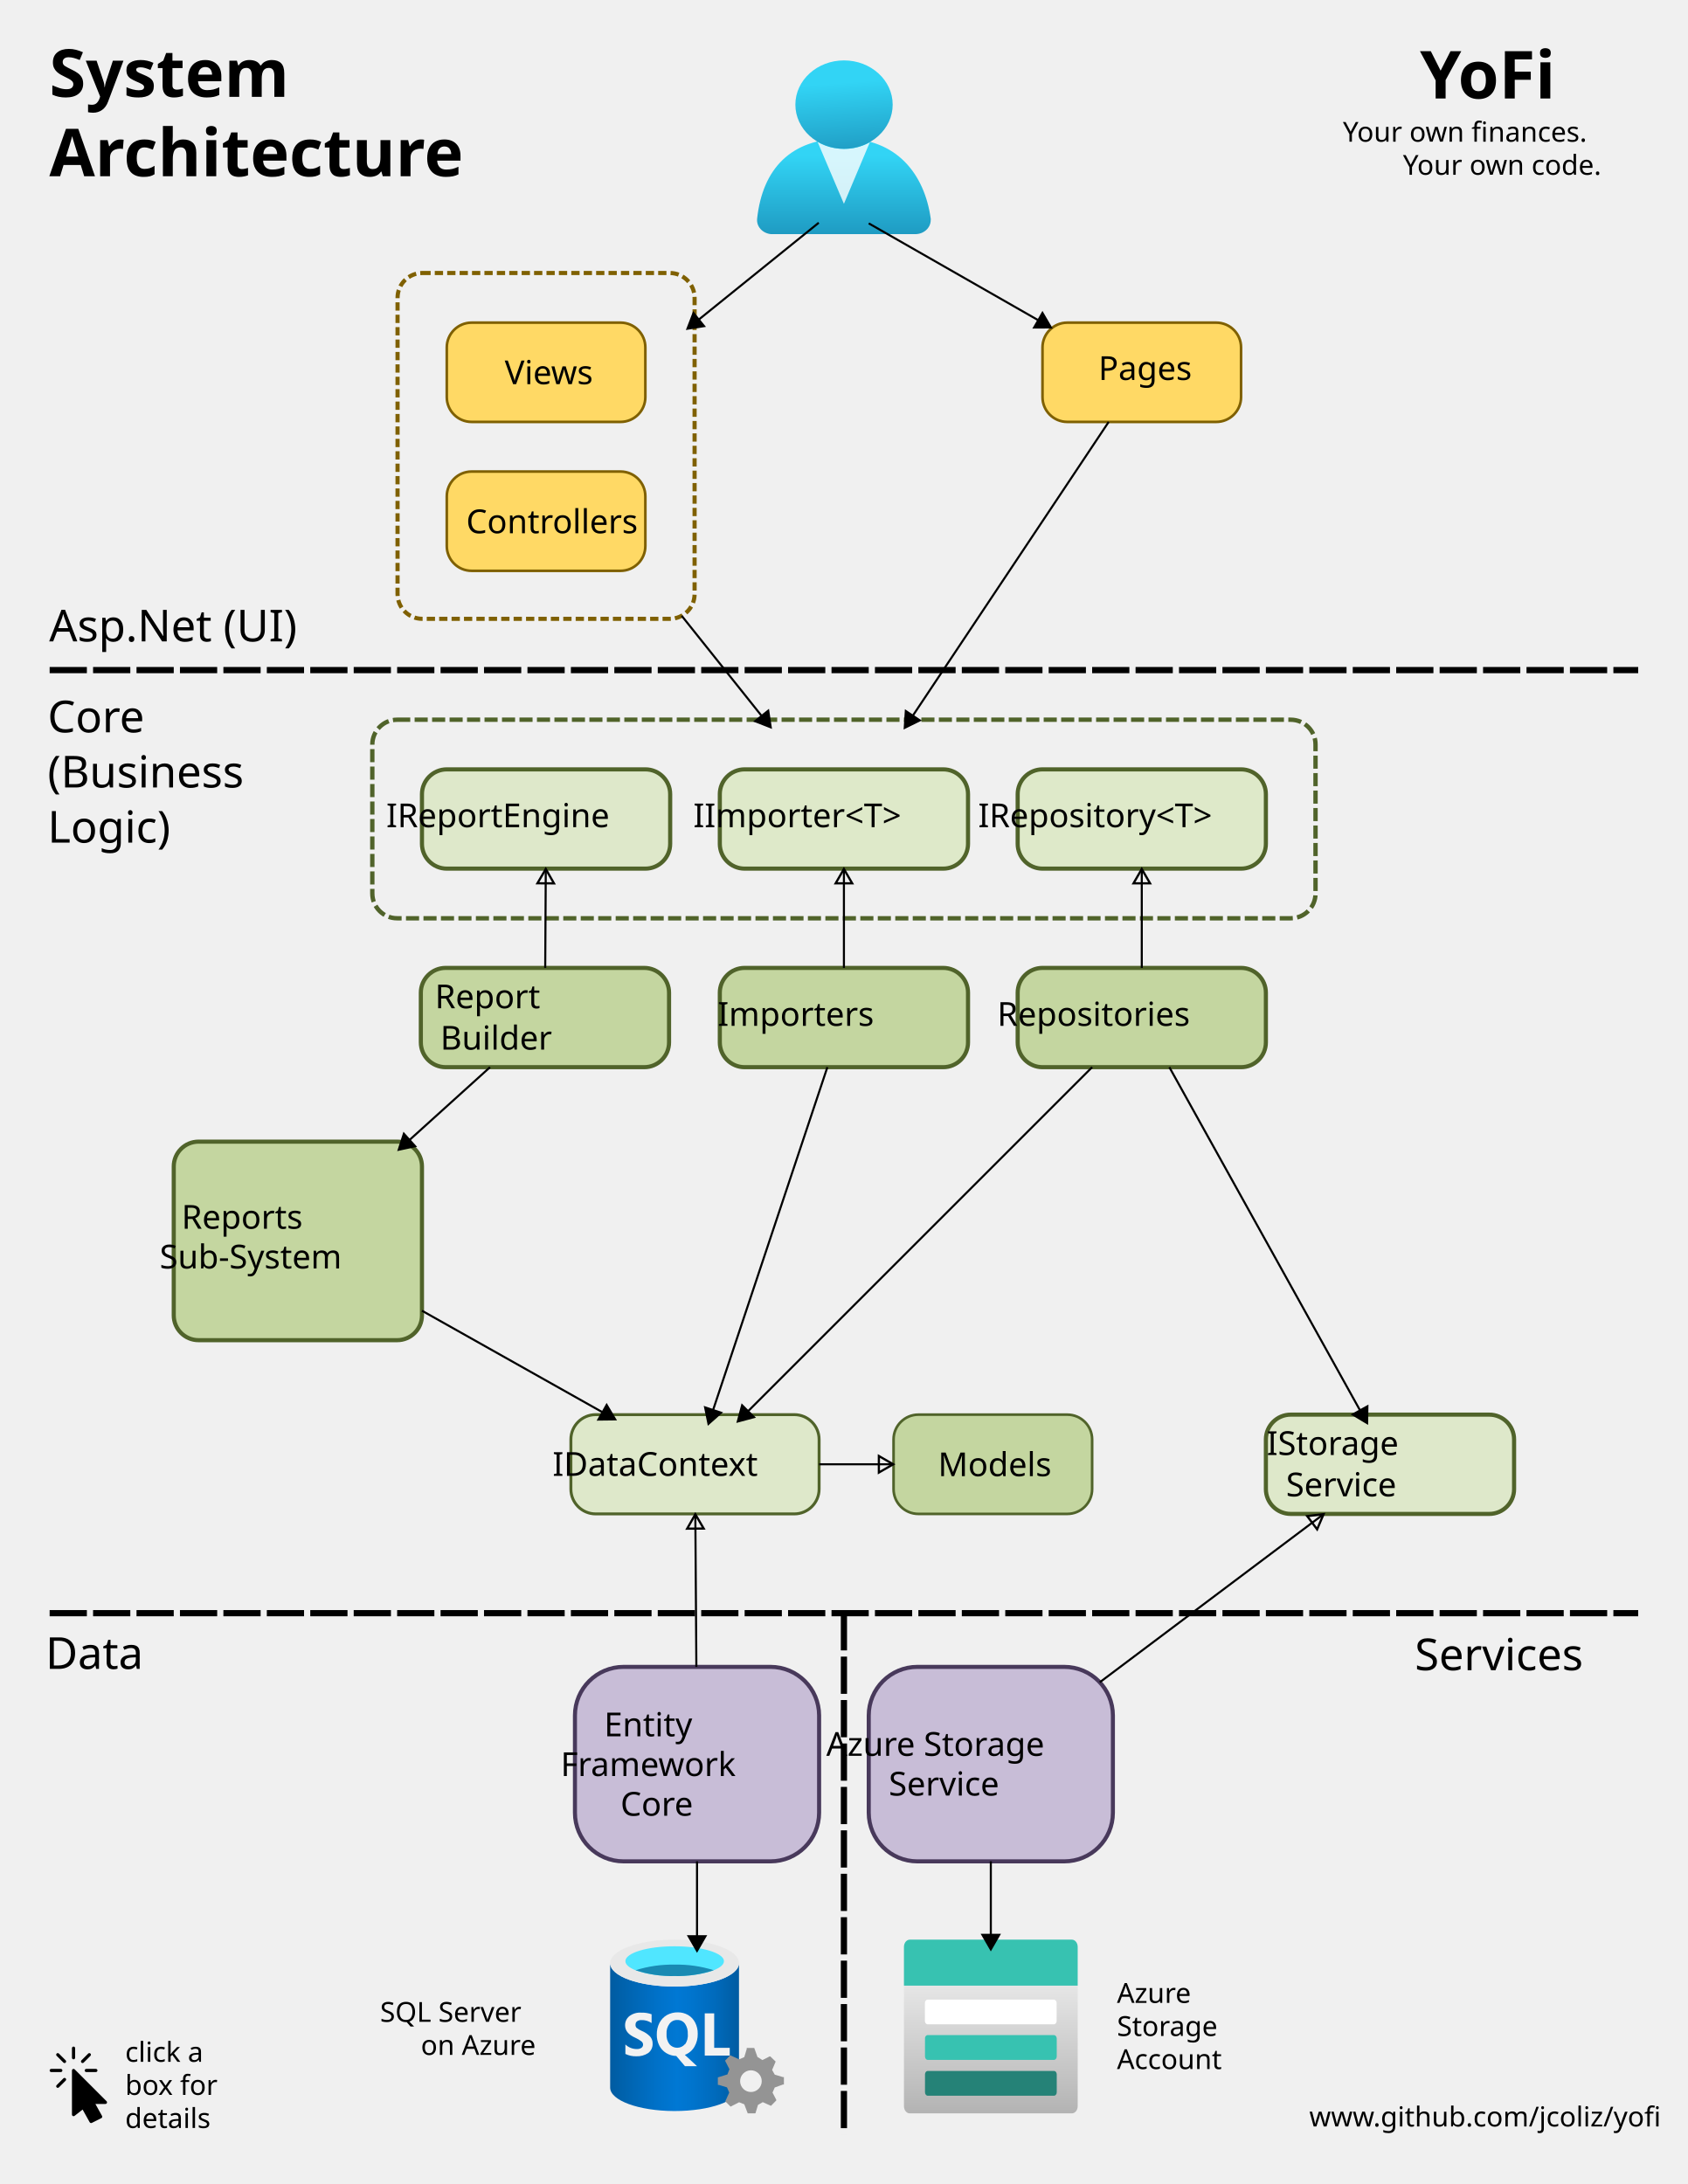
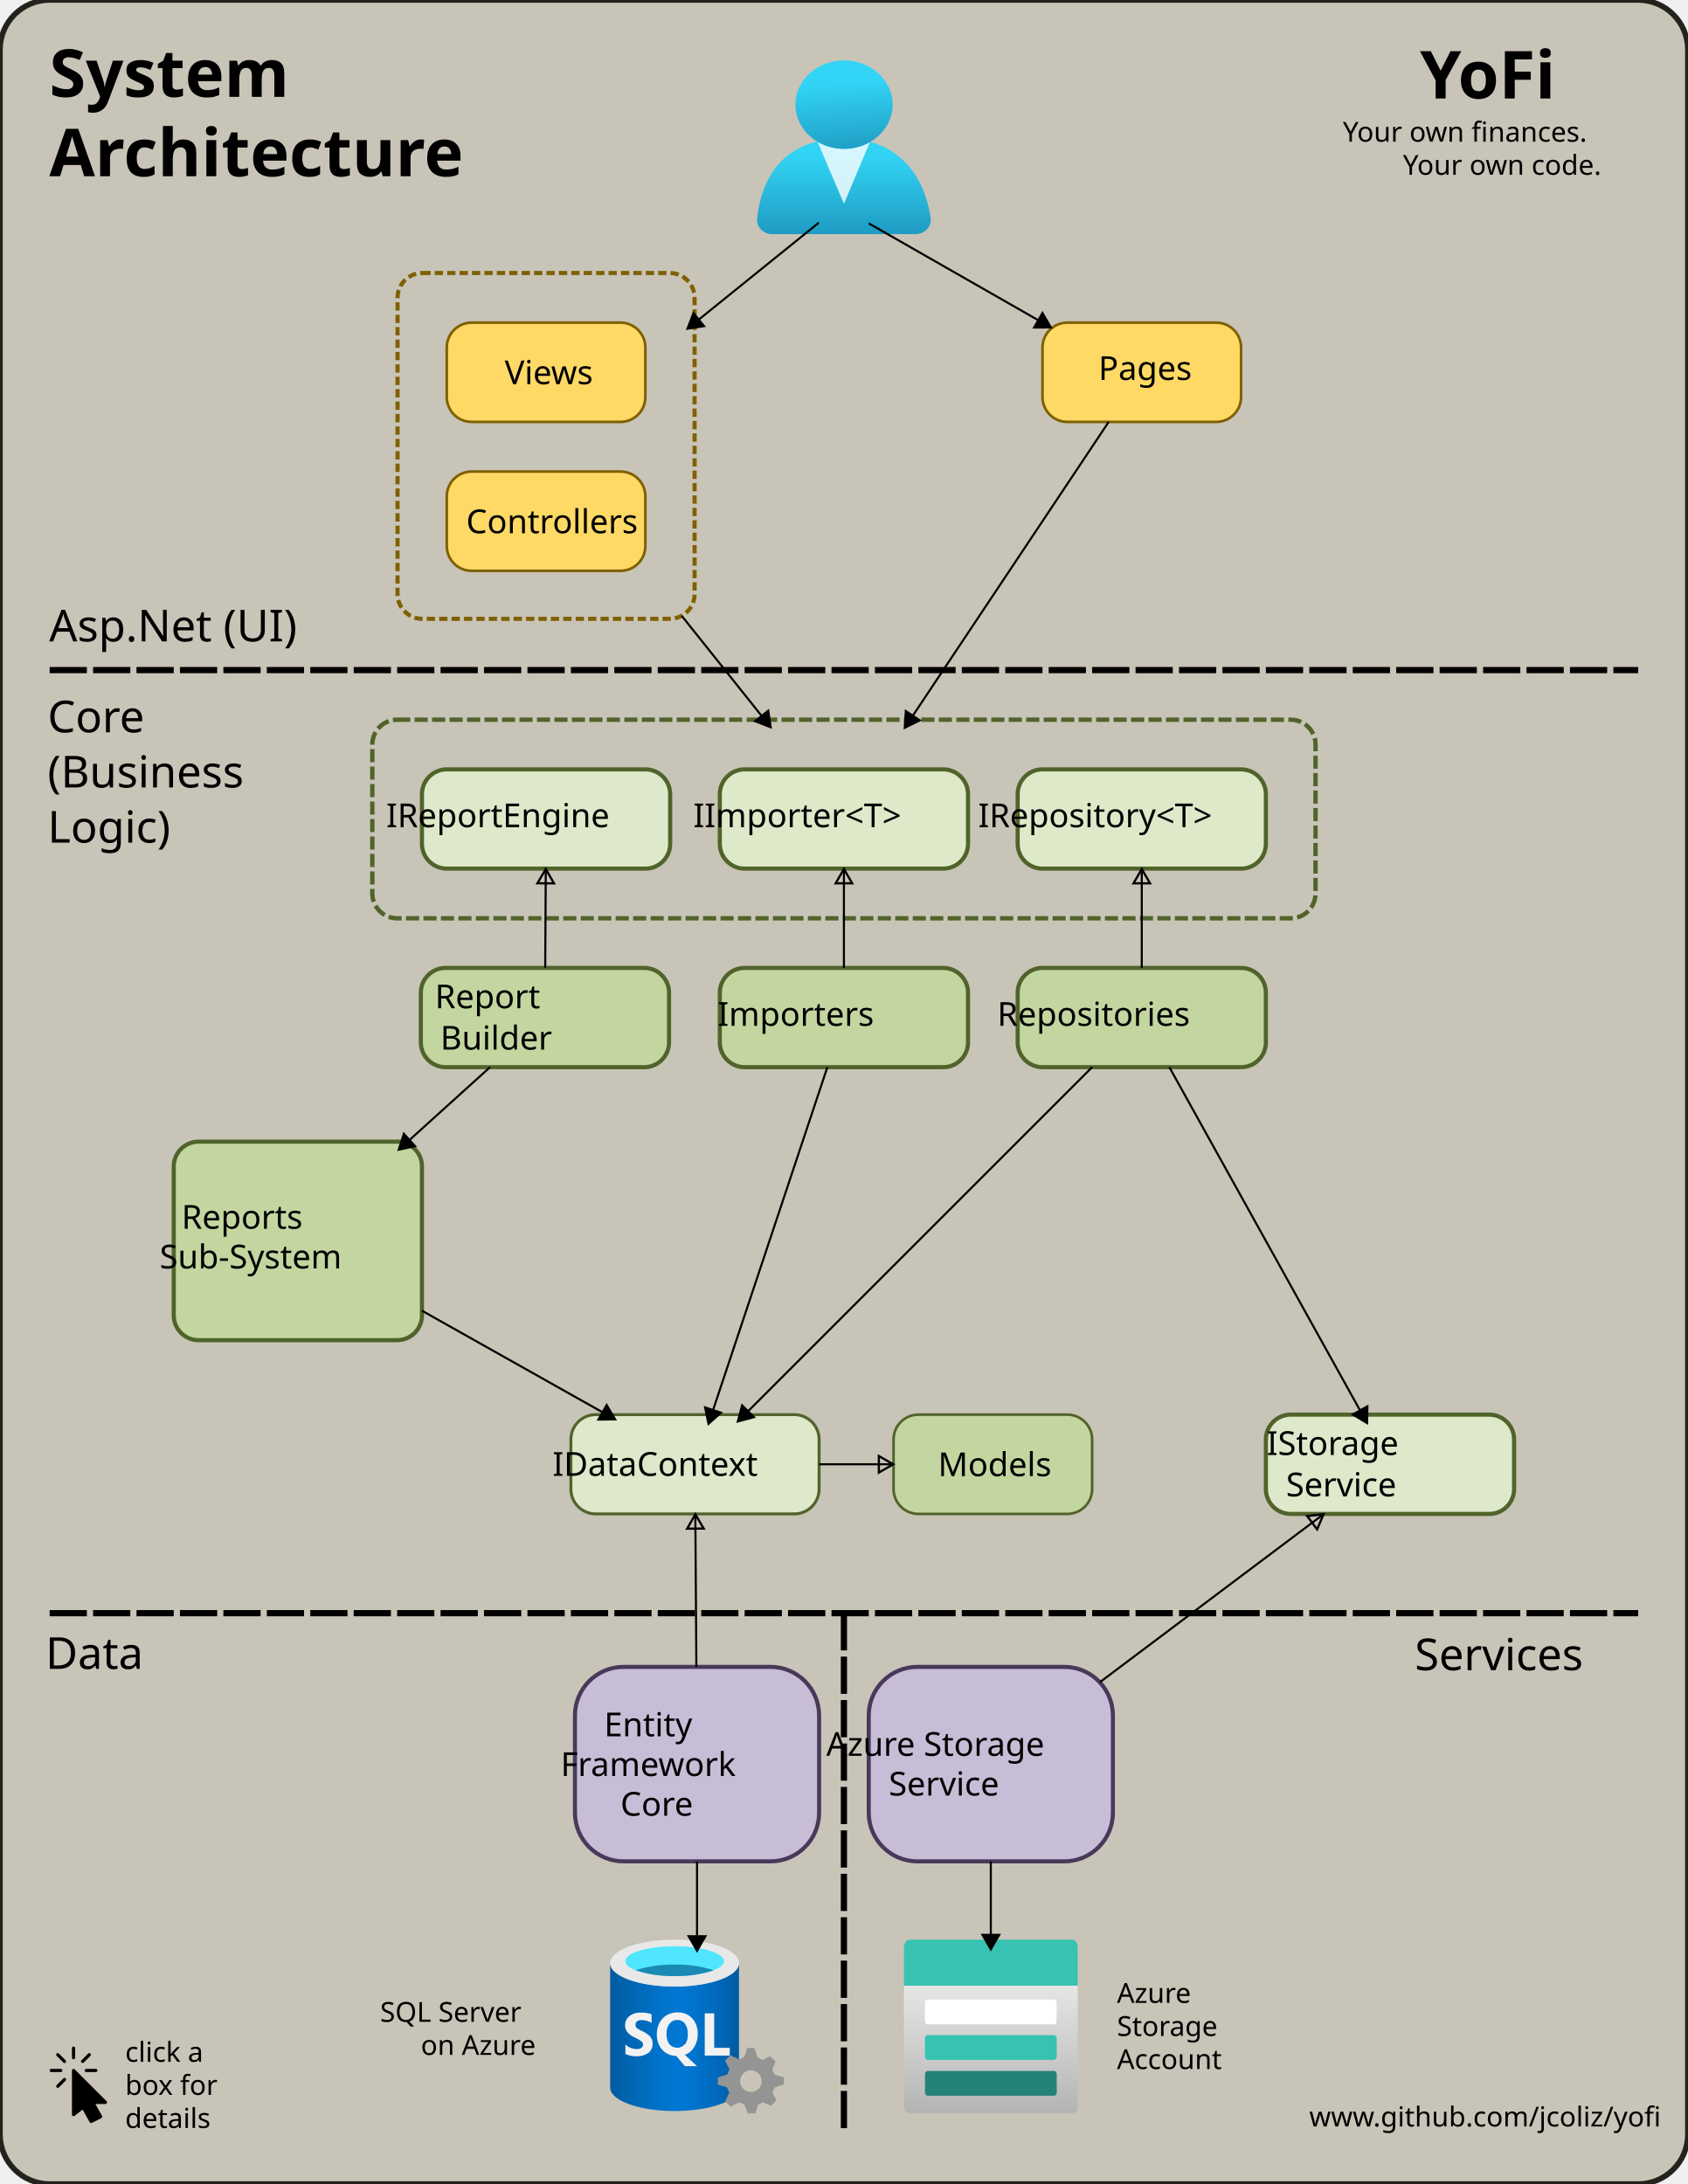
<svg xmlns="http://www.w3.org/2000/svg" xmlns:xlink="http://www.w3.org/1999/xlink" width="8.5in" height="11in" viewBox="0 0 816 1056" version="1.1" id="svg5">
  <defs id="defs2">
    <marker style="overflow:visible" id="marker7431" refX="0.0" refY="0.0" orient="auto">
      <path transform="scale(-0.8)" style="fill-rule:evenodd;fill:context-stroke;stroke:context-stroke;stroke-width:1.0pt" d="M 5.77,0.0 L -2.88,5.0 L -2.88,-5.0 L 5.77,0.0 z " id="path7429" />
    </marker>
    <marker style="overflow:visible" id="TriangleInL" refX="0.0" refY="0.0" orient="auto">
      <path transform="scale(-0.8)" style="fill-rule:evenodd;fill:context-stroke;stroke:context-stroke;stroke-width:1.0pt" d="M 5.77,0.0 L -2.88,5.0 L -2.88,-5.0 L 5.77,0.0 z " id="path6783" />
    </marker>
    <marker style="overflow:visible" id="marker1448" refX="0.0" refY="0.0" orient="auto">
      <path transform="scale(0.8)" style="fill-rule:evenodd;fill:context-stroke;stroke:context-stroke;stroke-width:1.0pt" d="M 5.77,0.0 L -2.88,5.0 L -2.88,-5.0 L 5.77,0.0 z " id="path1446" />
    </marker>
    <marker style="overflow:visible" id="marker1414" refX="0.0" refY="0.0" orient="auto">
      <path transform="scale(0.8)" style="fill-rule:evenodd;fill:context-stroke;stroke:context-stroke;stroke-width:1.0pt" d="M 5.77,0.0 L -2.88,5.0 L -2.88,-5.0 L 5.77,0.0 z " id="path1295" />
    </marker>
    <marker style="overflow:visible" id="marker40765" refX="0.0" refY="0.0" orient="auto">
      <path transform="scale(0.8)" style="fill-rule:evenodd;fill:context-stroke;stroke:context-stroke;stroke-width:1.0pt" d="M 5.77,0.0 L -2.88,5.0 L -2.88,-5.0 L 5.77,0.0 z " id="path40763" />
    </marker>
    <marker style="overflow:visible" id="DiamondM" refX="0.0" refY="0.0" orient="auto">
      <path transform="scale(0.4)" style="fill-rule:evenodd;fill:context-stroke;stroke:context-stroke;stroke-width:1.0pt" d="M 0,-7.071 L -7.071,0 L 0,7.071 L 7.071,0 L 0,-7.071 z " id="path40105" />
    </marker>
    <marker style="overflow:visible" id="marker40643" refX="0.0" refY="0.0" orient="auto">
      <path transform="scale(0.8) translate(12.5,0)" style="fill-rule:evenodd;fill:context-stroke;stroke:context-stroke;stroke-width:1.0pt" d="M 0.0,0.0 L 5.0,-5.0 L -12.5,0.0 L 5.0,5.0 L 0.0,0.0 z " id="path40641" />
    </marker>
    <marker style="overflow:visible" id="EmptyTriangleInL" refX="0.0" refY="0.0" orient="auto">
      <path transform="scale(-0.8) translate(-6,0)" style="fill-rule:evenodd;fill:context-fill;stroke:context-stroke;stroke-width:1.0pt" d="M 5.77,0.0 L -2.88,5.0 L -2.88,-5.0 L 5.77,0.0 z " id="path40174" />
    </marker>
    <marker style="overflow:visible" id="marker40625" refX="0.0" refY="0.0" orient="auto">
      <path transform="scale(0.8) translate(-6,0)" style="fill-rule:evenodd;fill:context-fill;stroke:context-stroke;stroke-width:1.0pt" d="M 5.77,0.0 L -2.88,5.0 L -2.88,-5.0 L 5.77,0.0 z " id="path40623" />
    </marker>
    <marker style="overflow:visible" id="marker40615" refX="0.0" refY="0.0" orient="auto">
      <path transform="scale(0.8) translate(-6,0)" style="fill-rule:evenodd;fill:context-fill;stroke:context-stroke;stroke-width:1.0pt" d="M 5.77,0.0 L -2.88,5.0 L -2.88,-5.0 L 5.77,0.0 z " id="path40613" />
    </marker>
    <marker style="overflow:visible" id="EmptyTriangleOutL" refX="0.0" refY="0.0" orient="auto">
      <path transform="scale(0.8) translate(-6,0)" style="fill-rule:evenodd;fill:context-fill;stroke:context-stroke;stroke-width:1.0pt" d="M 5.77,0.0 L -2.88,5.0 L -2.88,-5.0 L 5.77,0.0 z " id="path40183" />
    </marker>
    <marker style="overflow:visible" id="marker40413" refX="0.0" refY="0.0" orient="auto">
      <path transform="scale(0.8)" style="fill-rule:evenodd;fill:context-stroke;stroke:context-stroke;stroke-width:1.0pt" d="M 5.77,0.0 L -2.88,5.0 L -2.88,-5.0 L 5.77,0.0 z " id="path40411" />
    </marker>
    <marker style="overflow:visible" id="TriangleOutL" refX="0.0" refY="0.0" orient="auto">
      <path transform="scale(0.8)" style="fill-rule:evenodd;fill:context-stroke;stroke:context-stroke;stroke-width:1.0pt" d="M 5.77,0.0 L -2.88,5.0 L -2.88,-5.0 L 5.77,0.0 z " id="path40165" />
    </marker>
    <marker style="overflow:visible;" id="Arrow1Lend" refX="0.0" refY="0.0" orient="auto">
      <path transform="scale(0.8) rotate(180) translate(12.5,0)" style="fill-rule:evenodd;fill:context-stroke;stroke:context-stroke;stroke-width:1.0pt;" d="M 0.0,0.0 L 5.0,-5.0 L -12.5,0.0 L 5.0,5.0 L 0.0,0.0 z " id="path40026" />
    </marker>
    <marker style="overflow:visible" id="Arrow1Lstart" refX="0.0" refY="0.0" orient="auto">
      <path transform="scale(0.8) translate(12.5,0)" style="fill-rule:evenodd;fill:context-stroke;stroke:context-stroke;stroke-width:1.0pt" d="M 0.0,0.0 L 5.0,-5.0 L -12.5,0.0 L 5.0,5.0 L 0.0,0.0 z " id="path40023" />
    </marker>
    <linearGradient id="b39dcf83-187e-4c64-98df-431bb60809d2" x1="0.5" y1="10.04" x2="13.18" y2="10.04" gradientUnits="userSpaceOnUse">
      <stop offset="0" stop-color="#005ba1" id="stop1956" />
      <stop offset="0.07" stop-color="#0060a9" id="stop1958" />
      <stop offset="0.36" stop-color="#0071c8" id="stop1960" />
      <stop offset="0.52" stop-color="#0078d4" id="stop1962" />
      <stop offset="0.64" stop-color="#0074cd" id="stop1964" />
      <stop offset="0.82" stop-color="#006abb" id="stop1966" />
      <stop offset="1" stop-color="#005ba1" id="stop1968" />
    </linearGradient>
    <linearGradient id="be92901b-ec33-4c65-adf1-9b0eed06d677" x1="9" y1="6.88" x2="9" y2="20.45" gradientUnits="userSpaceOnUse">
      <stop offset="0.22" stop-color="#32d4f5" id="stop2074" />
      <stop offset="1" stop-color="#198ab3" id="stop2076" />
    </linearGradient>
    <linearGradient id="b46fc246-25d8-4398-8779-1042e8cacae7" x1="8.61" y1="-0.4" x2="9.6" y2="11.92" gradientUnits="userSpaceOnUse">
      <stop offset="0.22" stop-color="#32d4f5" id="stop2079" />
      <stop offset="1" stop-color="#198ab3" id="stop2081" />
    </linearGradient>
    <linearGradient id="ad4c4f96-09aa-4f91-ba10-5cb8ad530f74" x1="9" y1="15.83" x2="9" y2="5.79" gradientUnits="userSpaceOnUse">
      <stop offset="0" stop-color="#b3b3b3" id="stop2108" />
      <stop offset="0.26" stop-color="#c1c1c1" id="stop2110" />
      <stop offset="1" stop-color="#e6e6e6" id="stop2112" />
    </linearGradient>
  </defs>
  <g id="layer1">
+     <rect style="fill:#c8c4b7;stroke:#24221c;stroke-width:2.667;stroke-miterlimit:1;stroke-dasharray:none" id="rect1162" width="816" height="1056" x="0" y="0" ry="24" />
    <a id="a4199" xlink:href="https://github.com/jcoliz/yofi/tree/master/YoFi.AspNet/Core/Reports" target="_blank" xlink:title="Reports">
      <g id="g41311" transform="translate(-132,432)">
        <g id="g49443">
          <rect style="fill:#c4d6a0;fill-opacity:1;stroke:#50632a;stroke-width:2;stroke-linejoin:round;stroke-miterlimit:4;stroke-dasharray:none;stroke-opacity:1;image-rendering:auto" id="rect17533" width="120" height="96" x="216" y="120" ry="12" />
          <text xml:space="preserve" style="font-size:16px;line-height:1.2;font-family:'Segoe UI';-inkscape-font-specification:'Segoe UI, Normal';font-variant-ligatures:none" x="276.09" y="162.119" id="text30187">
            <tspan x="276.09" y="162.119" id="tspan30193" style="font-size:16px;text-align:center;text-anchor:middle">Reports</tspan>
            <tspan x="276.09" y="181.319" style="font-size:16px;text-align:center;text-anchor:middle" id="tspan47839">Sub-System</tspan>
          </text>
        </g>
      </g>
    </a>
    <a id="a3603" xlink:href="https://github.com/jcoliz/yofi/blob/master/YoFi.AspNet/Core/IDataContext.cs" target="_blank" xlink:title="IDataContext">
      <g id="g2550">
        <rect style="fill:#dee8ca;fill-opacity:1;stroke:#50632a;stroke-width:1.414;stroke-linejoin:round;stroke-miterlimit:4;stroke-dasharray:none;stroke-opacity:1;image-rendering:auto" id="rect33513" width="120" height="48" x="276" y="684" ry="12" />
        <text xml:space="preserve" style="font-size:16px;line-height:1.2;font-family:'Segoe UI';-inkscape-font-specification:'Segoe UI, Normal';font-variant-ligatures:none" x="335.473" y="713.602" id="text36245">
          <tspan x="335.473" y="713.602" id="tspan36247" style="font-size:16px;text-align:center;text-anchor:middle">IDataContext</tspan>
        </text>
      </g>
    </a>
    <a id="a3801" xlink:href="https://github.com/jcoliz/yofi/tree/master/YoFi.AspNet/Core/Models" target="_blank" xlink:title="Models">
      <g id="g39917" transform="translate(204,372)">
        <a id="a1084" xlink:title="Models" xlink:href="https://github.com/jcoliz/yofi/tree/master/YoFi.AspNet/Core/Models" target="_blank">
          <g id="g52223">
            <rect style="fill:#c4d6a0;fill-opacity:1;stroke:#50632a;stroke-width:1.265;stroke-linejoin:round;stroke-miterlimit:4;stroke-dasharray:none;stroke-opacity:1;image-rendering:auto" id="rect41161" height="48" x="228" y="312" width="96" ry="12" />
            <text xml:space="preserve" style="font-style:normal;font-variant:normal;font-weight:normal;font-stretch:normal;font-size:16px;line-height:1.2;font-family:'Segoe UI';-inkscape-font-specification:'Segoe UI, Normal';font-variant-ligatures:none;font-variant-caps:normal;font-variant-numeric:normal;font-variant-east-asian:normal" x="249.504" y="341.754" id="text41173">
              <tspan id="tspan41305" x="249.504" y="341.754">Models</tspan>
            </text>
          </g>
        </a>
      </g>
    </a>
    <a id="a4402" xlink:href="https://github.com/jcoliz/yofi/tree/master/YoFi.AspNet/Core/Repositories" target="_blank" xlink:title="Repositories">
      <g id="g3410">
        <rect style="fill:#c4d6a0;fill-opacity:1;stroke:#50632a;stroke-width:2;stroke-miterlimit:1;stroke-dasharray:none;stroke-opacity:1;paint-order:normal" id="rect38438" width="120" height="48" x="492" y="468" ry="12" />
        <g id="g38444" transform="translate(144.2969,228.043)">
          <text xml:space="preserve" style="font-size:16px;line-height:1.25;font-family:'Segoe UI';-inkscape-font-specification:'Segoe UI, Normal';font-variant-ligatures:none" x="407.305" y="267.965" id="text38442">
            <tspan id="tspan38440" x="407.305" y="267.965" style="font-size:16px;text-align:center;text-anchor:middle">Repositories</tspan>
          </text>
        </g>
      </g>
    </a>
    <a id="a1737" xlink:href="https://github.com/jcoliz/yofi/tree/master/YoFi.AspNet/Core/Importers" target="_blank" xlink:title="Importers">
      <g id="g38456" transform="translate(0,228)">
        <rect style="fill:#c4d6a0;fill-opacity:1;stroke:#50632a;stroke-width:2;stroke-miterlimit:3;stroke-dasharray:none;stroke-opacity:1" id="rect38448" width="120" height="48" x="348" y="240" ry="12" />
        <g id="g38454" transform="translate(0.296875,0.04296875)">
          <text xml:space="preserve" style="font-size:16px;line-height:1.25;font-family:'Segoe UI';-inkscape-font-specification:'Segoe UI, Normal';font-variant-ligatures:none" x="407.305" y="267.965" id="text38452">
            <tspan id="tspan38450" x="407.305" y="267.965" style="font-size:16px;text-align:center;text-anchor:middle">Importers</tspan>
          </text>
        </g>
      </g>
    </a>
    <a id="a2160" xlink:href="https://github.com/jcoliz/yofi/blob/master/YoFi.AspNet/Core/Reports/ReportBuilder.cs" target="_blank" xlink:title="ReportBuilder">
      <g id="g46826" transform="translate(-0.54314,516)">
        <rect style="fill:#c4d6a0;fill-opacity:1;stroke:#50632a;stroke-width:2;stroke-miterlimit:3;stroke-dasharray:none;stroke-opacity:1" id="rect38458" width="120" height="48" x="204" y="-48" ry="12" />
        <g id="g38464" transform="translate(-143.9922,-296.457)">
          <text xml:space="preserve" style="font-size:16px;line-height:1.25;font-family:'Segoe UI';-inkscape-font-specification:'Segoe UI, Normal';font-variant-ligatures:none" x="407.305" y="267.965" id="text38462">
            <tspan id="tspan38460" x="407.305" y="267.965" style="font-size:16px;text-align:center;text-anchor:middle">Report</tspan>
            <tspan x="407.305" y="287.965" style="font-size:16px;text-align:center;text-anchor:middle" id="tspan38598">Builder</tspan>
          </text>
        </g>
      </g>
    </a>
    <rect style="fill:none;fill-opacity:1;stroke:#50632a;stroke-width:2.112;stroke-linecap:butt;stroke-miterlimit:3;stroke-dasharray:6.336, 2.112;stroke-dashoffset:0;stroke-opacity:1" id="rect42243" width="456" height="96" x="180" y="348" ry="12" />
    <a id="a3671" xlink:href="https://github.com/jcoliz/yofi/blob/master/YoFi.AspNet/Data/ApplicationDbContext.cs" target="_blank" xlink:title="ApplicationDBContext">
      <g id="g62308" transform="translate(-34.38596,-46.38593)">
        <rect style="fill:#c8bdd7;fill-opacity:1;stroke:#48395b;stroke-width:1.963;stroke-linejoin:round;stroke-miterlimit:4;stroke-dasharray:none;stroke-opacity:1;image-rendering:auto" id="rect44378" height="94.037" x="312.349" y="852.349" width="118.037" ry="23.509" />
        <text xml:space="preserve" style="font-style:normal;font-variant:normal;font-weight:normal;font-stretch:normal;font-size:16px;line-height:1.2;font-family:'Segoe UI';-inkscape-font-specification:'Segoe UI, Normal';font-variant-ligatures:none;font-variant-caps:normal;font-variant-numeric:normal;font-variant-east-asian:normal" x="370.641" y="885.921" id="text44382">
          <tspan id="tspan44380" x="370.641" y="885.921" style="text-align:center;text-anchor:middle">Entity</tspan>
          <tspan x="370.641" y="905.121" id="tspan59261" style="text-align:center;text-anchor:middle">Framework</tspan>
          <tspan x="370.641" y="924.321" id="tspan59263" style="text-align:center;text-anchor:middle">Core</tspan>
        </text>
      </g>
    </a>
    <g id="g2004" transform="matrix(4.912281,0,0,4.929577,292.5255,935.4367)">
      <path d="m 6.84,5.09 c -3.5,0 -6.34,-1 -6.34,-2.3 V 15 c 0,1.26 2.79,2.28 6.25,2.3 h 0.09 c 3.5,0 6.34,-1 6.34,-2.3 V 2.79 c 0,1.27 -2.84,2.3 -6.34,2.3 z" fill="url(#b39dcf83-187e-4c64-98df-431bb60809d2)" id="path1975" style="fill:url(#b39dcf83-187e-4c64-98df-431bb60809d2)" />
      <path d="m 13.18,2.79 c 0,1.27 -2.84,2.3 -6.34,2.3 -3.5,0 -6.34,-1.03 -6.34,-2.3 0,-1.27 2.84,-2.3 6.34,-2.3 3.5,0 6.34,1 6.34,2.3" fill="#e8e8e8" id="path1977" />
      <path d="M 11.7,2.6 C 11.7,3.41 9.52,4.06 6.84,4.06 4.16,4.06 2,3.41 2,2.6 2,1.79 4.16,1.14 6.84,1.14 9.52,1.14 11.7,1.8 11.7,2.6" fill="#50e6ff" id="path1979" />
      <path d="M 6.84,2.94 A 12,12 0 0 0 3,3.49 11.25,11.25 0 0 0 6.85,4.06 11.25,11.25 0 0 0 10.7,3.49 12,12 0 0 0 6.84,2.94 Z" fill="#198ab3" id="path1981" />
      <path d="M 10.74,11.1 V 7.72 H 9.81 v 4.14 h 2.46 V 11.1 Z M 3.59,9.43 A 1.92,1.92 0 0 1 3.08,9.12 0.44,0.44 0 0 1 3,8.8 0.38,0.38 0 0 1 3.16,8.49 0.72,0.72 0 0 1 3.58,8.38 a 1.67,1.67 0 0 1 1,0.29 V 7.81 A 2.67,2.67 0 0 0 3.58,7.65 1.74,1.74 0 0 0 2.38,8 1.13,1.13 0 0 0 1.97,8.9 c 0,0.51 0.32,0.91 1,1.21 A 2.9,2.9 0 0 1 3.58,10.47 0.4,0.4 0 0 1 3.74,10.79 0.38,0.38 0 0 1 3.58,11.1 0.75,0.75 0 0 1 3.13,11.22 1.6,1.6 0 0 1 2,10.77 V 11.7 A 2.29,2.29 0 0 0 3.07,11.93 2,2 0 0 0 4.25,11.61 1.1,1.1 0 0 0 4.68,10.69 1,1 0 0 0 4.43,9.99 2.42,2.42 0 0 0 3.59,9.43 Z M 8.79,11 A 2.4,2.4 0 0 0 9.12,9.73 2.32,2.32 0 0 0 8.87,8.63 1.81,1.81 0 0 0 8.17,7.88 2,2 0 0 0 7.17,7.62 2.18,2.18 0 0 0 6.08,7.89 1.87,1.87 0 0 0 5.35,8.66 2.41,2.41 0 0 0 5.09,9.81 a 2.26,2.26 0 0 0 0.24,1.05 1.83,1.83 0 0 0 0.68,0.75 2,2 0 0 0 1,0.29 l 0.85,1 H 9.05 L 7.85,11.79 A 1.81,1.81 0 0 0 8.79,11 Z M 7.86,10.74 a 1,1 0 0 1 -1.53,0 1.51,1.51 0 0 1 -0.28,-1 1.48,1.48 0 0 1 0.29,-1 0.92,0.92 0 0 1 0.78,-0.37 0.89,0.89 0 0 1 0.75,0.37 1.62,1.62 0 0 1 0.27,1 1.46,1.46 0 0 1 -0.28,1.03 z" fill="#f2f2f2" id="path1983" />
      <path d="m 14.81,17.49 0.24,-0.79 0.47,-0.27 0.81,0.36 0.52,-0.53 V 16.2 l -0.37,-0.71 0.22,-0.5 0.81,-0.29 h 0.09 v -0.73 h -0.1 l -0.8,-0.24 -0.26,-0.46 0.35,-0.82 -0.53,-0.51 H 16.2 L 15.49,12.3 15,12 14.68,11.11 h -0.74 v 0.11 l -0.24,0.79 -0.51,0.22 -0.87,-0.4 -0.51,0.53 0.05,0.1 0.38,0.74 -0.2,0.51 L 11.1,14 v 0.74 h 0.11 l 0.79,0.24 0.22,0.51 -0.39,0.86 0.53,0.52 0.09,-0.05 0.74,-0.38 0.51,0.2 0.34,0.89 h 0.73 z m -1.2,-2.36 a 1.064,1.064 0 1 1 1.49,-1.52 1.064,1.064 0 0 1 -1.49,1.52 z" fill="#949494" id="path1985" />
    </g>
    <g id="g2106" transform="matrix(5.135666,0,0,4.666667,361.779,29.20667)">
      <path d="m 15.72,18 a 1.45,1.45 0 0 0 1.45,-1.45 0.47,0.47 0 0 0 0,-0.17 C 16.59,11.81 14,8.09 9,8.09 c -5,0 -7.66,3.15 -8.17,8.3 A 1.46,1.46 0 0 0 2.14,18 Z" fill="url(#be92901b-ec33-4c65-adf1-9b0eed06d677)" id="path2088" style="fill:url(#be92901b-ec33-4c65-adf1-9b0eed06d677)" />
      <path d="M 9,9.17 A 4.59,4.59 0 0 1 6.52,8.44 L 9,14.86 11.44,8.48 A 4.53,4.53 0 0 1 9,9.17 Z" fill="#ffffff" opacity="0.8" id="path2090" />
      <circle cx="9.01" cy="4.58" r="4.58" fill="url(#b46fc246-25d8-4398-8779-1042e8cacae7)" id="circle2092" style="fill:url(#b46fc246-25d8-4398-8779-1042e8cacae7)" />
    </g>
    <text xml:space="preserve" style="font-size:32px;line-height:1.2;font-family:'Segoe UI';-inkscape-font-specification:'Segoe UI, Normal';font-variant-ligatures:none" x="23.844" y="46.823" id="text6317">
      <tspan id="tspan6315" x="23.844" y="46.823" style="font-style:normal;font-variant:normal;font-weight:bold;font-stretch:normal;font-size:32px;font-family:'Segoe UI';-inkscape-font-specification:'Segoe UI Bold'">System</tspan>
      <tspan x="23.844" y="85.223" id="tspan6319" style="font-style:normal;font-variant:normal;font-weight:bold;font-stretch:normal;font-size:32px;font-family:'Segoe UI';-inkscape-font-specification:'Segoe UI Bold'">Architecture</tspan>
    </text>
    <text xml:space="preserve" style="font-size:32px;line-height:1.2;font-family:'Segoe UI';-inkscape-font-specification:'Segoe UI, Normal';font-variant-ligatures:none" x="793.604" y="47.609" id="text17681">
      <tspan id="tspan17679" x="793.604" y="47.609" style="font-style:normal;font-variant:normal;font-weight:bold;font-stretch:normal;font-size:32px;font-family:'Segoe UI';-inkscape-font-specification:'Segoe UI Bold';text-align:end;text-anchor:end">YoFi</tspan>
    </text>
    <a id="a2803" xlink:href="https://github.com/jcoliz/yofi/tree/master/YoFi.AspNet/Pages" target="_blank" xlink:title="Pages">
      <g id="g36626" transform="translate(5e-6,-12)">
        <rect style="fill:#ffd965;fill-opacity:1;stroke:#7f6000;stroke-width:1.265;stroke-linejoin:round;stroke-miterlimit:4;stroke-dasharray:none;stroke-opacity:1;image-rendering:auto" id="rect21314" height="48" x="504" y="168" width="96" ry="12" />
        <text xml:space="preserve" style="font-style:normal;font-variant:normal;font-weight:normal;font-stretch:normal;font-size:16px;line-height:1.2;font-family:'Segoe UI';-inkscape-font-specification:'Segoe UI, Normal';font-variant-ligatures:none;font-variant-caps:normal;font-variant-numeric:normal;font-variant-east-asian:normal" x="531.035" y="195.719" id="text21265-6">
          <tspan id="tspan21263-7" x="531.035" y="195.719">Pages</tspan>
        </text>
      </g>
    </a>
    <a id="a1526" xlink:href="https://github.com/jcoliz/yofi/blob/master/YoFi.AspNet/Core/IStorageService.cs" target="_blank" xlink:title="IStorageService">
      <g id="g1115">
        <rect style="fill:#dee8ca;fill-opacity:1;stroke:#50632a;stroke-width:2;stroke-miterlimit:3;stroke-dasharray:none;stroke-opacity:1" id="rect49832" width="120" height="48" x="612" y="684" ry="12" />
        <g id="g49840" transform="translate(264.0078,435.543)">
          <text xml:space="preserve" style="font-size:16px;line-height:1.25;font-family:'Segoe UI';-inkscape-font-specification:'Segoe UI, Normal';font-variant-ligatures:none" x="407.305" y="267.965" id="text49838">
            <tspan x="407.305" y="267.965" style="font-size:16px;text-align:center;text-anchor:middle" id="tspan49836">IStorage</tspan>
            <tspan x="407.305" y="287.965" style="font-size:16px;text-align:center;text-anchor:middle" id="tspan56932">Service</tspan>
          </text>
        </g>
      </g>
    </a>
    <g id="g2141" transform="matrix(4.941177,0,0,6.144843,434.5478,924.5179)">
      <path d="m 0.5,5.79 h 17 v 9.48 a 0.57,0.57 0 0 1 -0.57,0.57 H 1.07 A 0.57,0.57 0 0 1 0.5,15.27 Z" fill="url(#ad4c4f96-09aa-4f91-ba10-5cb8ad530f74)" id="path2119" style="fill:url(#ad4c4f96-09aa-4f91-ba10-5cb8ad530f74)" />
      <path d="M 1.07,2.17 H 16.93 A 0.57,0.57 0 0 1 17.5,2.74 V 5.79 H 0.5 V 2.73 A 0.57,0.57 0 0 1 1.07,2.17 Z" fill="#37c2b1" id="path2121" />
      <path d="m 2.81,6.89 h 12.37 a 0.27,0.27 0 0 1 0.26,0.27 v 1.4 A 0.27,0.27 0 0 1 15.18,8.83 H 2.81 A 0.27,0.27 0 0 1 2.55,8.56 V 7.16 A 0.27,0.27 0 0 1 2.81,6.89 Z" fill="#ffffff" id="path2123" />
      <path d="m 2.82,9.68 h 12.37 a 0.27,0.27 0 0 1 0.26,0.27 v 1.41 a 0.27,0.27 0 0 1 -0.26,0.27 H 2.82 A 0.27,0.27 0 0 1 2.56,11.36 V 10 A 0.27,0.27 0 0 1 2.82,9.68 Z" fill="#37c2b1" id="path2125" />
      <path d="m 2.82,12.5 h 12.37 a 0.27,0.27 0 0 1 0.26,0.27 v 1.41 a 0.27,0.27 0 0 1 -0.26,0.27 H 2.82 A 0.27,0.27 0 0 1 2.56,14.18 V 12.77 A 0.27,0.27 0 0 1 2.82,12.5 Z" fill="#258277" id="path2127" />
    </g>
    <a id="a3451" xlink:href="https://github.com/jcoliz/yofi/blob/master/YoFi.AspNet/Services/AzureStorageService.cs" target="_blank" xlink:title="AzureStorageService">
      <g id="g62320" transform="translate(107.6509,-46.38593)">
        <g id="g65519">
          <rect style="fill:#c8bdd7;fill-opacity:1;stroke:#48395b;stroke-width:1.963;stroke-linejoin:round;stroke-miterlimit:4;stroke-dasharray:none;stroke-opacity:1;image-rendering:auto" id="rect62310" height="94.037" x="312.349" y="852.349" width="118.037" ry="23.509" />
          <text xml:space="preserve" style="font-style:normal;font-variant:normal;font-weight:normal;font-stretch:normal;font-size:16px;line-height:1.2;font-family:'Segoe UI';-inkscape-font-specification:'Segoe UI, Normal';font-variant-ligatures:none;font-variant-caps:normal;font-variant-numeric:normal;font-variant-east-asian:normal" x="371.602" y="895.369" id="text62318">
            <tspan x="371.602" y="895.369" id="tspan62316" style="text-align:center;text-anchor:middle">Azure Storage</tspan>
            <tspan x="371.602" y="914.569" style="text-align:center;text-anchor:middle" id="tspan63213">Service</tspan>
          </text>
        </g>
      </g>
    </a>
    <g id="g97786" transform="translate(-12,-48)">
      <a id="a3234" xlink:href="https://github.com/jcoliz/yofi/tree/master/YoFi.AspNet/Views" target="_blank" xlink:title="Views">
        <g id="g36631" transform="translate(12,36)">
          <rect style="fill:#ffd965;fill-opacity:1;stroke:#7f6000;stroke-width:1.265;stroke-linejoin:round;stroke-miterlimit:4;stroke-dasharray:none;stroke-opacity:1;image-rendering:auto" id="rect21261" height="48" x="216" y="168" width="96" ry="12" />
          <text xml:space="preserve" style="font-style:normal;font-variant:normal;font-weight:normal;font-stretch:normal;font-size:16px;line-height:1.2;font-family:'Segoe UI';-inkscape-font-specification:'Segoe UI, Normal';font-variant-ligatures:none;font-variant-caps:normal;font-variant-numeric:normal;font-variant-east-asian:normal" x="244" y="197.754" id="text21265">
            <tspan id="tspan21263" x="244" y="197.754">Views</tspan>
          </text>
        </g>
      </a>
      <a id="a3018" xlink:href="https://github.com/jcoliz/yofi/tree/master/YoFi.AspNet/Controllers" target="_blank" xlink:title="Controllers">
        <g id="g36636" transform="translate(12,36)">
          <rect style="fill:#ffd965;fill-opacity:1;stroke:#7f6000;stroke-width:1.265;stroke-linejoin:round;stroke-miterlimit:4;stroke-dasharray:none;stroke-opacity:1;image-rendering:auto" id="rect21308" height="48" x="216" y="240" width="96" ry="12" />
          <text xml:space="preserve" style="font-style:normal;font-variant:normal;font-weight:normal;font-stretch:normal;font-size:16px;line-height:1.2;font-family:'Segoe UI';-inkscape-font-specification:'Segoe UI, Normal';font-variant-ligatures:none;font-variant-caps:normal;font-variant-numeric:normal;font-variant-east-asian:normal" x="225.387" y="269.828" id="text21312">
            <tspan id="tspan21310" x="225.387" y="269.828">Controllers</tspan>
          </text>
        </g>
      </a>
      <rect style="fill:none;fill-opacity:1;stroke:#7f6000;stroke-width:2;stroke-linejoin:round;stroke-miterlimit:4;stroke-dasharray:4, 2;stroke-dashoffset:0;stroke-opacity:1;image-rendering:auto" id="rect21308-1" height="167.215" x="204.197" y="180" width="143.608" ry="12" />
    </g>
    <path style="fill:none;stroke:#000000;stroke-width:3;stroke-linecap:butt;stroke-linejoin:miter;stroke-miterlimit:4;stroke-dasharray:18, 3;stroke-dashoffset:0;stroke-opacity:1" d="M 24,324 H 792" id="path74220" />
    <path style="fill:none;stroke:#000000;stroke-width:3;stroke-linecap:butt;stroke-linejoin:miter;stroke-miterlimit:4;stroke-dasharray:18,3;stroke-dashoffset:0;stroke-opacity:1" d="M 24,780 H 792" id="path74400" />
    <path style="fill:none;stroke:#000000;stroke-width:3;stroke-linecap:butt;stroke-linejoin:miter;stroke-miterlimit:4;stroke-dasharray:18,3;stroke-dashoffset:0;stroke-opacity:1" d="m 408,780 v 252" id="path74400-3" />
    <text xml:space="preserve" style="font-size:21.335px;line-height:1.25;font-family:'Segoe UI';-inkscape-font-specification:'Segoe UI, Normal';font-variant-ligatures:none;stroke-width:1" x="23.769" y="310.158" id="text80498" transform="scale(1.000067,0.9999328)">
      <tspan id="tspan80496" x="23.769" y="310.158" style="font-size:21.335px;stroke-width:1">Asp.Net (UI)</tspan>
    </text>
    <text xml:space="preserve" style="font-size:21.335px;line-height:1.25;font-family:'Segoe UI';-inkscape-font-specification:'Segoe UI, Normal';font-variant-ligatures:none;stroke-width:1" x="23.019" y="354.117" id="text84068" transform="scale(1.000067,0.9999328)">
      <tspan id="tspan84066" x="23.019" y="354.117" style="font-size:21.335px;stroke-width:1">Core</tspan>
      <tspan x="23.019" y="380.786" style="font-size:21.335px;stroke-width:1" id="tspan2083">(Business</tspan>
      <tspan x="23.019" y="407.454" style="font-size:21.335px;stroke-width:1" id="tspan2085">Logic)</tspan>
    </text>
    <text xml:space="preserve" style="font-size:21.335px;line-height:1.25;font-family:'Segoe UI';-inkscape-font-specification:'Segoe UI, Normal';font-variant-ligatures:none;stroke-width:1" x="22.04" y="806.992" id="text84068-8" transform="scale(1.000067,0.9999328)">
      <tspan id="tspan84066-7" x="22.04" y="806.992" style="font-size:21.335px;stroke-width:1">Data</tspan>
    </text>
    <text xml:space="preserve" style="font-size:21.335px;line-height:1.25;font-family:'Segoe UI';-inkscape-font-specification:'Segoe UI, Normal';font-variant-ligatures:none;stroke-width:1" x="793.066" y="807.617" id="text84068-8-9" transform="scale(1.000067,0.9999328)">
      <tspan id="tspan84066-7-9" x="793.066" y="807.617" style="font-size:21.335px;text-align:end;text-anchor:end;stroke-width:1">Services</tspan>
    </text>
    <path style="fill:none;fill-rule:evenodd;stroke:#000000;stroke-width:1;stroke-linecap:butt;stroke-linejoin:miter;stroke-miterlimit:4;stroke-dasharray:none;stroke-opacity:1;marker-end:url(#marker1414)" d="M 395.828,107.702 336,156" id="path1071" />
    <path style="fill:none;fill-rule:evenodd;stroke:#000000;stroke-width:1;stroke-linecap:butt;stroke-linejoin:miter;stroke-miterlimit:4;stroke-dasharray:none;stroke-opacity:1;marker-end:url(#marker1448)" d="m 420,108 84,48" id="path1444" />
    <text xml:space="preserve" style="font-size:13.333px;line-height:1.2;font-family:'Segoe UI';-inkscape-font-specification:'Segoe UI, Normal';font-variant-ligatures:none;text-align:end;text-anchor:end" x="791.5" y="68.5" id="text4438">
      <tspan id="tspan4436" x="791.5" y="68.5" style="font-size:13.333px">Your own finances.</tspan>
      <tspan x="791.5" y="84.5" id="tspan4440" style="font-size:13.333px">Your own code.</tspan>
    </text>
    <text xml:space="preserve" style="font-size:13.333px;line-height:1.2;font-family:'Segoe UI';-inkscape-font-specification:'Segoe UI, Normal';font-variant-ligatures:none;text-align:end;text-anchor:end" x="632.993" y="1028.181" id="text11956">
      <tspan x="632.993" y="1028.181" style="text-align:start;text-anchor:start" id="tspan16170">www.github.com/jcoliz/yofi</tspan>
    </text>
    <a id="a1948" xlink:href="https://github.com/jcoliz/yofi/blob/master/YoFi.AspNet/Core/Reports/IReportEngine.cs" target="_blank" xlink:title="IReportEngine">
      <g id="g5962">
        <rect style="fill:#dee8ca;fill-opacity:1;stroke:#50632a;stroke-width:2;stroke-miterlimit:3;stroke-dasharray:none;stroke-opacity:1" id="rect3067" width="120" height="48" x="204" y="372" ry="12" />
        <g id="g3075" transform="translate(-143.7188,132)">
          <text xml:space="preserve" style="font-size:16px;line-height:1.25;font-family:'Segoe UI';-inkscape-font-specification:'Segoe UI, Normal';font-variant-ligatures:none" x="407.305" y="267.965" id="text3073">
            <tspan x="407.305" y="267.965" style="font-size:16px;text-align:center;text-anchor:middle" id="tspan3071">IReportEngine</tspan>
          </text>
        </g>
      </g>
    </a>
    <a id="a2588" xlink:href="https://github.com/jcoliz/yofi/blob/master/YoFi.AspNet/Core/Repositories/IRepository.cs" target="_blank" xlink:title="IRepository(T)">
      <g id="g5453">
        <rect style="fill:#dee9c9;fill-opacity:1;stroke:#50632a;stroke-width:2;stroke-miterlimit:3;stroke-dasharray:none;stroke-opacity:1" id="rect3561" width="120" height="48" x="492" y="372" ry="12" />
        <g id="g3567" transform="translate(145.0117,132)">
          <text xml:space="preserve" style="font-size:16px;line-height:1.25;font-family:'Segoe UI';-inkscape-font-specification:'Segoe UI, Normal';font-variant-ligatures:none" x="407.305" y="267.965" id="text3565">
            <tspan x="407.305" y="267.965" style="font-size:16px;text-align:center;text-anchor:middle" id="tspan3563">IRepository&lt;T&gt;</tspan>
          </text>
        </g>
      </g>
    </a>
    <a id="a2374" xlink:href="https://github.com/jcoliz/yofi/blob/master/YoFi.AspNet/Core/Importers/IImporter.cs" target="_blank" xlink:title="IImporter(T)">
      <g id="g5956">
        <rect style="fill:#dee9c9;fill-opacity:1;stroke:#50632a;stroke-width:2;stroke-miterlimit:3;stroke-dasharray:none;stroke-opacity:1" id="rect7439" width="120" height="48" x="348" y="372" ry="12" />
        <g id="g7445" transform="translate(1.011719,132)">
          <text xml:space="preserve" style="font-size:16px;line-height:1.25;font-family:'Segoe UI';-inkscape-font-specification:'Segoe UI, Normal';font-variant-ligatures:none" x="407.305" y="267.965" id="text7443">
            <tspan x="407.305" y="267.965" style="font-size:16px;text-align:center;text-anchor:middle" id="tspan7441">IImporter&lt;T&gt;</tspan>
          </text>
        </g>
      </g>
    </a>
    <text xml:space="preserve" style="font-size:13.333px;line-height:1.2;font-family:'Segoe UI';-inkscape-font-specification:'Segoe UI, Normal';font-variant-ligatures:none;text-align:end;text-anchor:end" x="276.349" y="977.581" id="text24864">
      <tspan id="tspan24862" x="276.349" y="977.581">SQL Server</tspan>
      <tspan x="276.349" y="993.581" id="tspan24866">on Azure</tspan>
    </text>
    <text xml:space="preserve" style="font-size:13.333px;line-height:1.2;font-family:'Segoe UI';-inkscape-font-specification:'Segoe UI, Normal';font-variant-ligatures:none" x="540" y="968.418" id="text30318">
      <tspan id="tspan30316" x="540" y="968.418">Azure</tspan>
      <tspan x="540" y="984.418" id="tspan30320">Storage</tspan>
      <tspan x="540" y="1000.418" id="tspan30322">Account</tspan>
    </text>
    <path style="fill:none;fill-rule:evenodd;stroke:#000000;stroke-width:1;stroke-linecap:butt;stroke-linejoin:miter;stroke-miterlimit:4;stroke-dasharray:none;stroke-opacity:1;marker-end:url(#marker1448)" d="M 204,633.75 293.333,684" id="path1566" />
    <path style="fill:none;fill-rule:evenodd;stroke:#000000;stroke-width:1px;stroke-linecap:butt;stroke-linejoin:miter;stroke-opacity:1;marker-end:url(#marker1448)" d="m 236.911,516 -40.667,36.767" id="path2011" />
    <path style="fill:none;fill-rule:evenodd;stroke:#000000;stroke-width:1;stroke-linecap:butt;stroke-linejoin:miter;stroke-miterlimit:4;stroke-dasharray:none;stroke-opacity:1;marker-end:url(#marker1448)" d="M 400,516 344,684" id="path2195" />
    <path style="fill:none;fill-rule:evenodd;stroke:#000000;stroke-width:1px;stroke-linecap:butt;stroke-linejoin:miter;stroke-opacity:1;marker-end:url(#marker1448)" d="m 565.333,516 93.333,168" id="path4789" />
    <path style="fill:none;fill-rule:evenodd;stroke:#000000;stroke-width:1px;stroke-linecap:butt;stroke-linejoin:miter;stroke-opacity:1;marker-end:url(#marker40625)" d="M 552,468 V 420" id="path5673" />
    <path style="fill:none;fill-rule:evenodd;stroke:#000000;stroke-width:1px;stroke-linecap:butt;stroke-linejoin:miter;stroke-opacity:1;marker-end:url(#marker40625)" d="M 408,468 V 420" id="path6146" />
    <path style="fill:none;fill-rule:evenodd;stroke:#000000;stroke-width:1px;stroke-linecap:butt;stroke-linejoin:miter;stroke-opacity:1;marker-end:url(#marker40625)" d="m 263.593,468 0.272,-48" id="path6148" />
    <path style="fill:none;fill-rule:evenodd;stroke:#000000;stroke-width:1px;stroke-linecap:butt;stroke-linejoin:miter;stroke-opacity:1;marker-start:url(#TriangleInL)" d="M 440.008,348 536.001,204" id="path6568" />
    <path style="fill:none;fill-rule:evenodd;stroke:#000000;stroke-width:1px;stroke-linecap:butt;stroke-linejoin:miter;stroke-opacity:1;marker-start:url(#marker7431)" d="M 369.691,348 329.574,297.749" id="path7226" />
    <path style="fill:none;fill-rule:evenodd;stroke:#000000;stroke-width:1px;stroke-linecap:butt;stroke-linejoin:miter;stroke-opacity:1;marker-end:url(#marker40625)" d="M 336.663,805.963 336.162,732" id="path7787" />
    <path style="fill:none;fill-rule:evenodd;stroke:#000000;stroke-width:1px;stroke-linecap:butt;stroke-linejoin:miter;stroke-opacity:1;marker-end:url(#marker40625)" d="m 396,708 h 36" id="path7789" />
    <path style="fill:none;fill-rule:evenodd;stroke:#000000;stroke-width:1px;stroke-linecap:butt;stroke-linejoin:miter;stroke-opacity:1;marker-end:url(#marker40625)" d="M 531.71,813.396 640.054,732" id="path7791" />
    <path style="fill:none;fill-rule:evenodd;stroke:#000000;stroke-width:1px;stroke-linecap:butt;stroke-linejoin:miter;stroke-opacity:1;marker-end:url(#marker1448)" d="m 479.018,900 0,37.852" id="path8380" />
    <path style="fill:none;fill-rule:evenodd;stroke:#000000;stroke-width:1px;stroke-linecap:butt;stroke-linejoin:miter;stroke-opacity:1;marker-end:url(#marker1448)" d="m 336.982,900 0,38.544" id="path8767" />
    <g id="g7789" transform="translate(-8.05574)">
      <text xml:space="preserve" style="font-size:13.333px;line-height:1.2;font-family:'Segoe UI';-inkscape-font-specification:'Segoe UI, Normal';font-variant-ligatures:none;text-align:end;text-anchor:end" x="68.576" y="996.904" id="text11956-2">
        <tspan x="68.576" y="996.904" style="text-align:start;text-anchor:start" id="tspan4942">click a</tspan>
        <tspan x="68.576" y="1012.904" style="text-align:start;text-anchor:start" id="tspan6200">box for</tspan>
        <tspan x="68.576" y="1028.904" style="text-align:start;text-anchor:start" id="tspan6202">details</tspan>
      </text>
      <g id="g4159" transform="translate(-111.1028,717.1081)">
        <g id="g4131" transform="matrix(1.541103,0,0,1.541103,138.5352,272.4459)">
          <path d="m 20.854,17.147 -10,-10 C 10.71,7.004 10.496,6.961 10.309,7.039 10.122,7.116 10,7.299 10,7.501 v 13.846 c 0,0.191 0.109,0.366 0.281,0.449 0.172,0.084 0.377,0.063 0.526,-0.055 l 2.539,-1.985 2.216,3.988 c 0.092,0.164 0.262,0.257 0.438,0.257 0.075,0 0.152,-0.017 0.224,-0.053 l 3,-1.5 c 0.122,-0.061 0.214,-0.169 0.254,-0.299 0.04,-0.13 0.025,-0.271 -0.04,-0.391 L 17.35,18.001 h 3.15 c 0.202,0 0.385,-0.122 0.462,-0.309 0.077,-0.187 0.034,-0.401 -0.108,-0.545 z" id="path4105" />
          <g id="g4109">
            <path d="m 10.5,3.999 c -0.276,0 -0.5,-0.224 -0.5,-0.5 v -3 c 0,-0.276 0.224,-0.5 0.5,-0.5 0.276,0 0.5,0.224 0.5,0.5 v 3 c 0,0.276 -0.224,0.5 -0.5,0.5 z" id="path4107" />
          </g>
          <g id="g4113">
            <path d="m 6.5,7.999 h -3 C 3.224,7.999 3,7.775 3,7.499 3,7.223 3.224,6.999 3.5,6.999 h 3 c 0.276,0 0.5,0.224 0.5,0.5 0,0.276 -0.224,0.5 -0.5,0.5 z" id="path4111" />
          </g>
          <g id="g4117">
            <path d="m 17.5,7.999 h -3 c -0.276,0 -0.5,-0.224 -0.5,-0.5 0,-0.276 0.224,-0.5 0.5,-0.5 h 3 c 0.276,0 0.5,0.224 0.5,0.5 0,0.276 -0.224,0.5 -0.5,0.5 z" id="path4115" />
          </g>
          <g id="g4121">
            <path d="M 7.672,5.17 C 7.544,5.17 7.416,5.121 7.318,5.024 L 5.196,2.903 c -0.195,-0.195 -0.195,-0.512 0,-0.707 0.195,-0.195 0.512,-0.195 0.707,0 L 8.025,4.317 C 8.22,4.512 8.22,4.829 8.025,5.024 7.928,5.122 7.8,5.17 7.672,5.17 Z" id="path4119" />
          </g>
          <g id="g4125">
            <path d="m 5.55,12.949 c -0.128,0 -0.256,-0.049 -0.354,-0.146 -0.195,-0.195 -0.195,-0.512 0,-0.707 L 7.318,9.975 c 0.195,-0.195 0.512,-0.195 0.707,0 0.195,0.195 0.195,0.512 0,0.707 L 5.903,12.803 C 5.806,12.9 5.678,12.949 5.55,12.949 Z" id="path4123" />
          </g>
          <g id="g4129">
            <path d="m 13.328,5.17 c -0.128,0 -0.256,-0.049 -0.354,-0.146 -0.195,-0.195 -0.195,-0.512 0,-0.707 L 15.096,2.196 C 15.292,2 15.609,2 15.804,2.196 c 0.195,0.196 0.195,0.512 0,0.707 L 13.682,5.024 C 13.584,5.122 13.456,5.17 13.328,5.17 Z" id="path4127" />
          </g>
        </g>
      </g>
    </g>
    <path style="fill:none;fill-rule:evenodd;stroke:#000000;stroke-width:1px;stroke-linecap:butt;stroke-linejoin:miter;stroke-opacity:1;marker-end:url(#marker1448)" d="M 528,516 360,684" id="path10499" />
  </g>
</svg>
